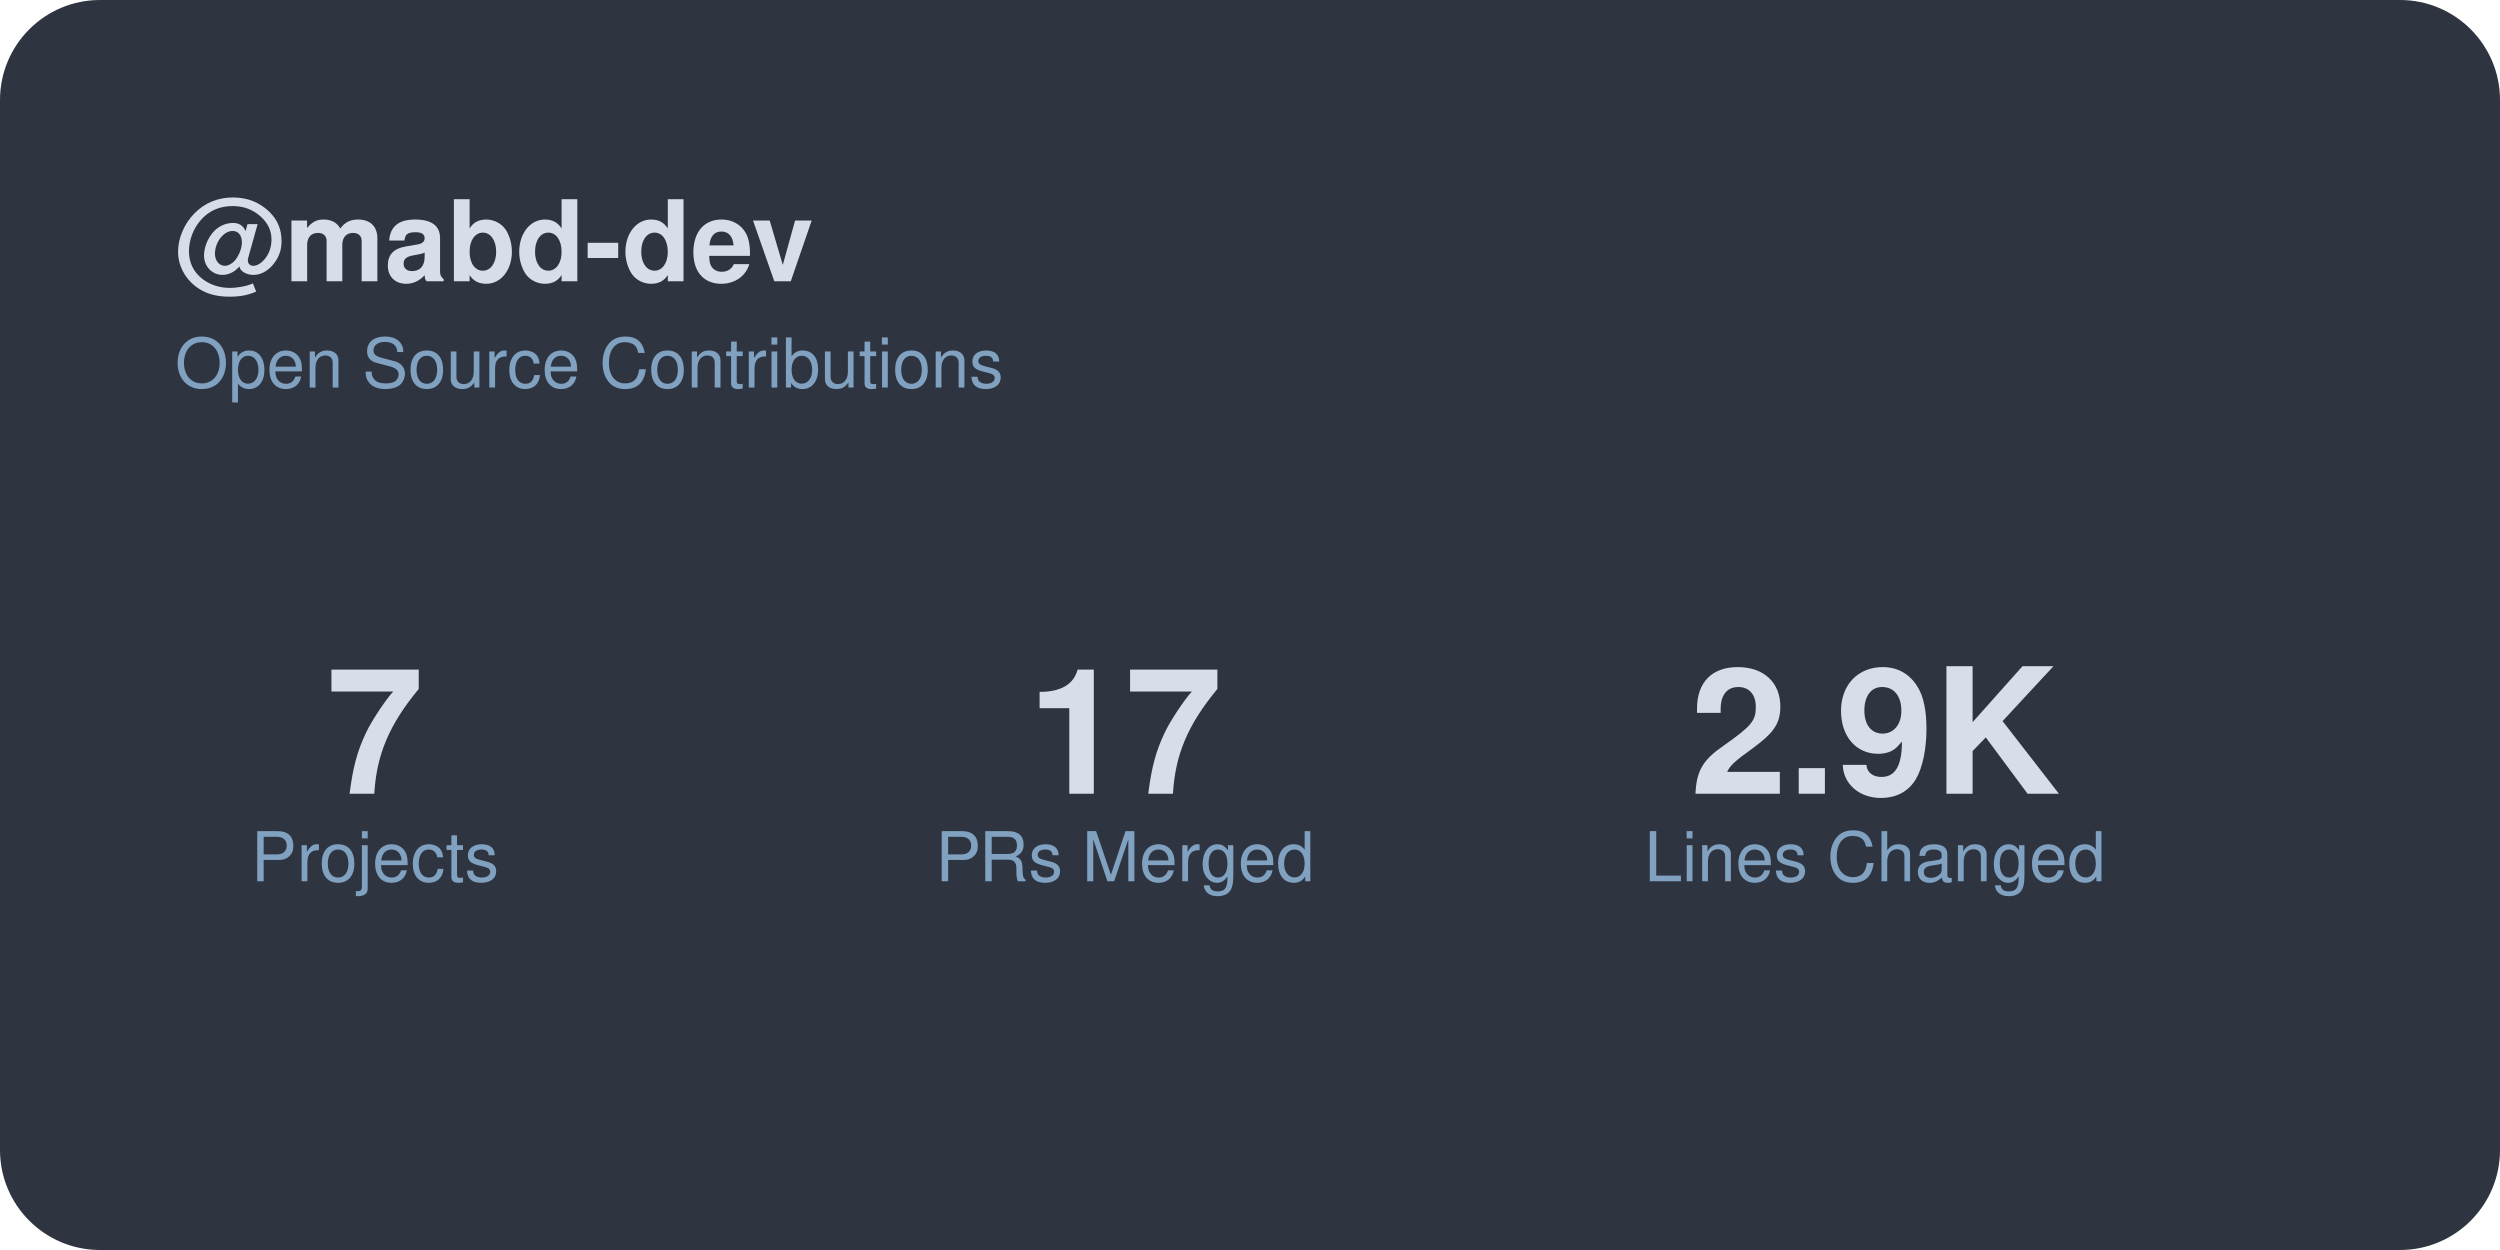
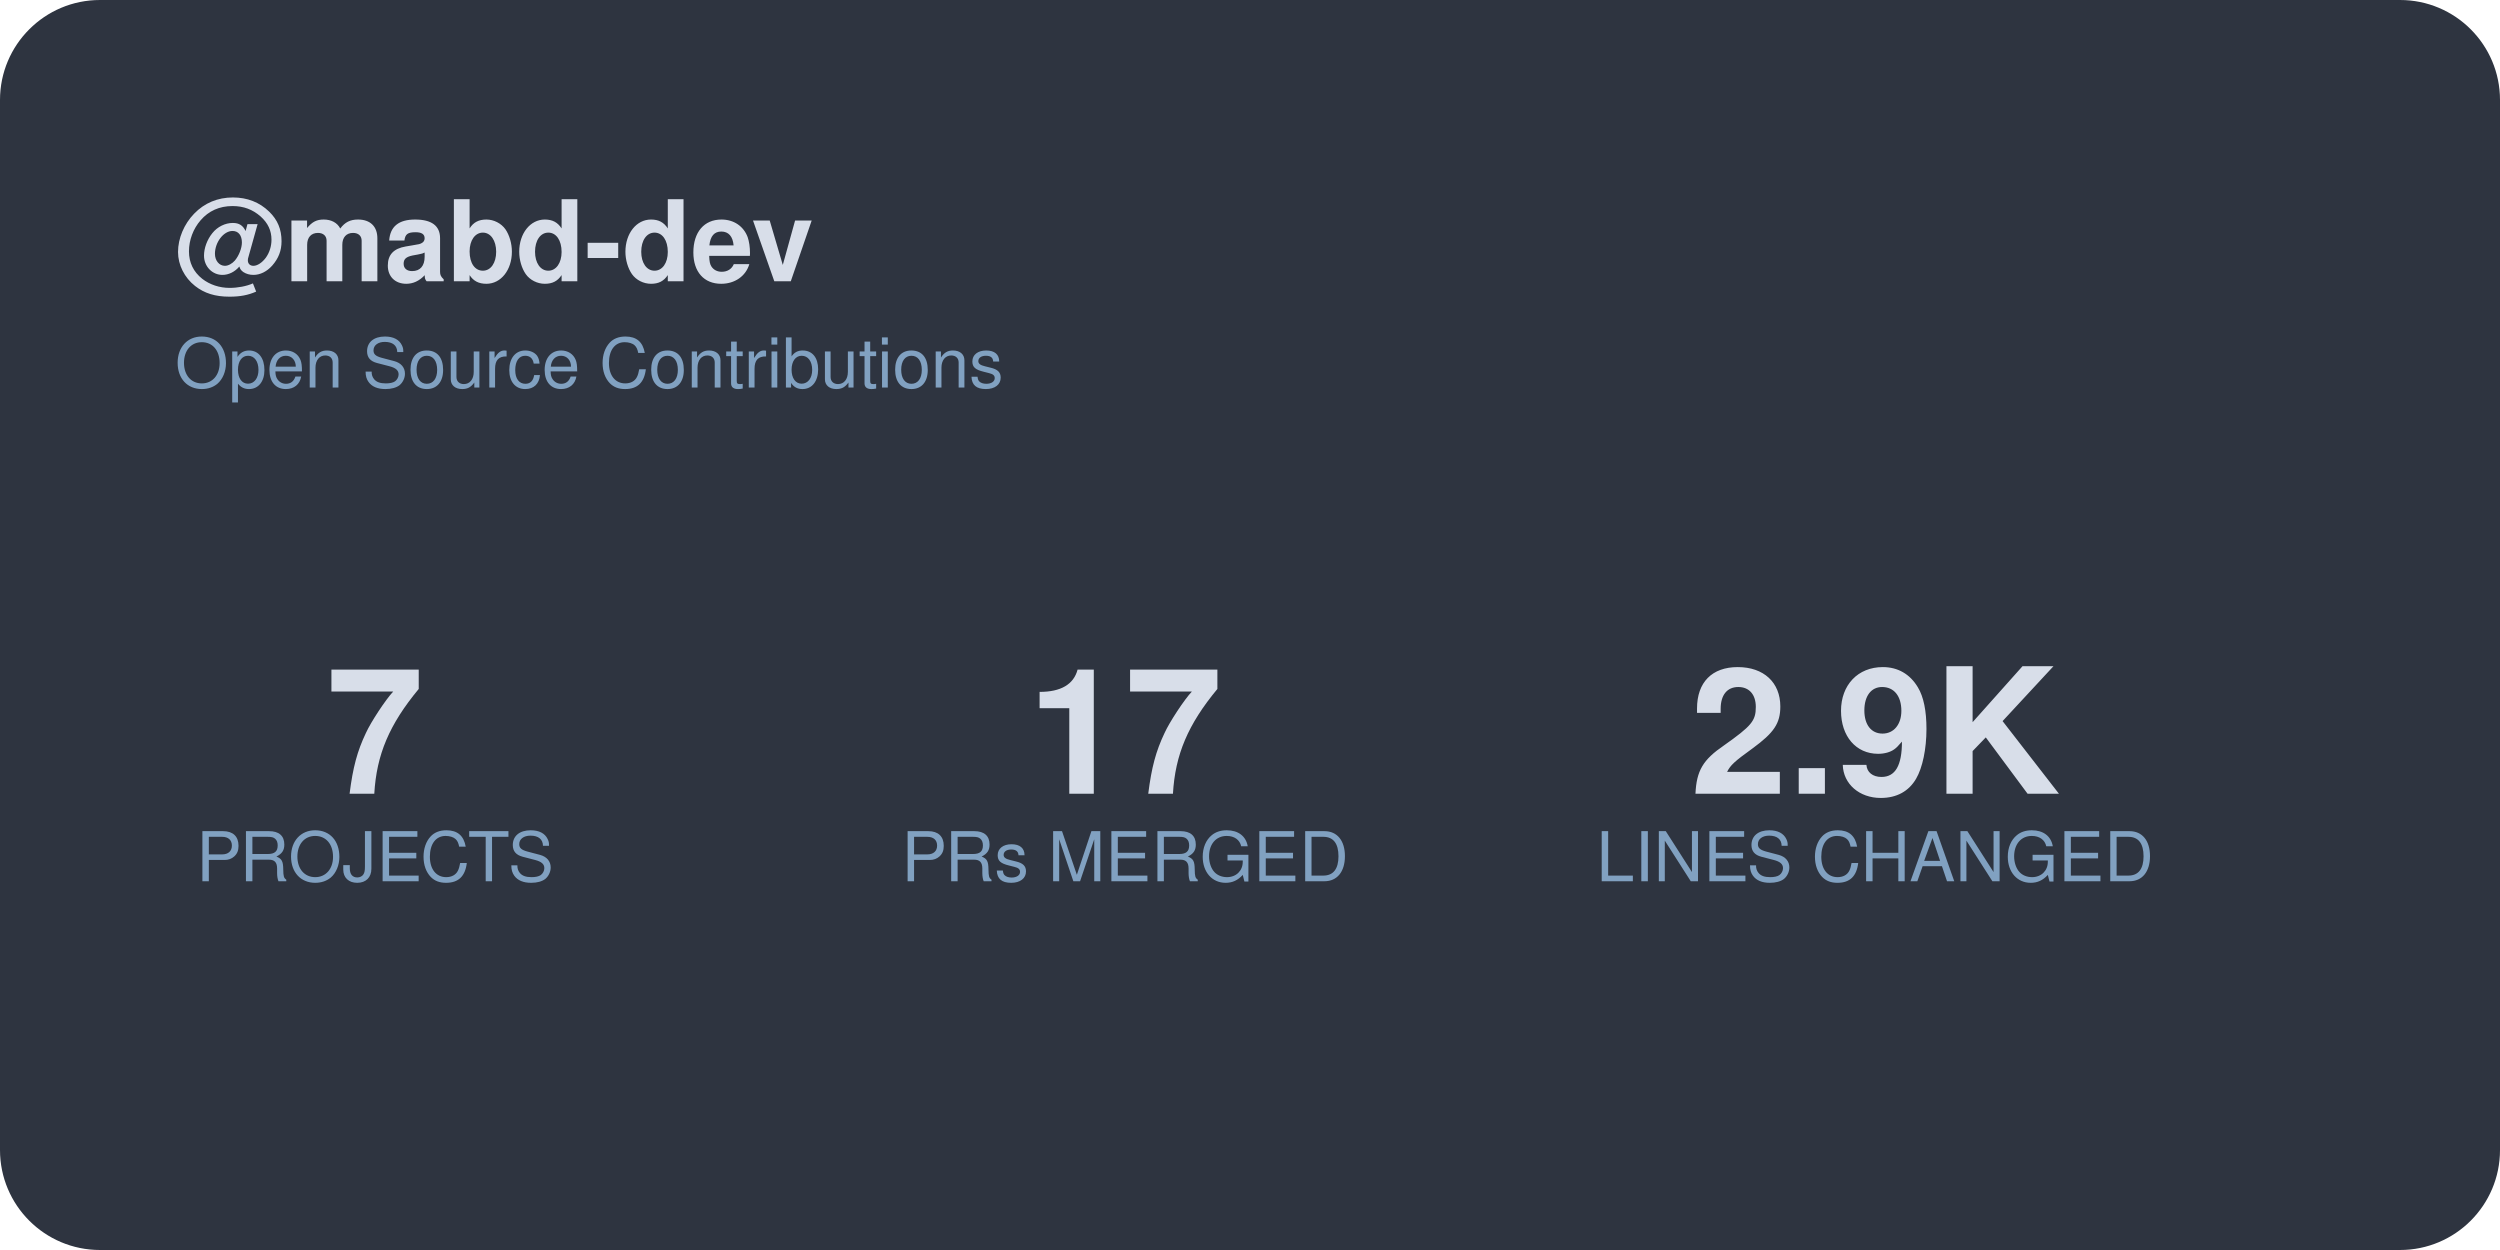
<svg xmlns="http://www.w3.org/2000/svg" width="400" height="200" viewBox="0 0 400 200" role="img" aria-label="Open Source Contribution Summary">
  <defs>
    <style>
      text {
        font-family: system-ui, -apple-system, BlinkMacSystemFont,
                     "Segoe UI", Helvetica, Arial, sans-serif;
      }
      .bg {
        fill: #2e3440;
      }
      .username {
        font-size: 18px;
-         font-weight: 700;
+         font-weight: 800;
        fill: #d8dee9;
      }
      .subtitle {
        font-size: 11px;
        fill: #81a1c1;
      }
      .stat-value {
        font-size: 28px;
        font-weight: 800;
        fill: #d8dee9;
      }
      .stat-label {
        font-size: 11px;
        fill: #81a1c1;
      }
    </style>
  </defs>
  <rect class="bg" width="400" height="200" rx="16" />
  <text class="username" x="28" y="45">@mabd-dev</text>
  <text class="subtitle" x="28" y="62">Open Source Contributions</text>
  <text class="stat-value" x="60" y="127" text-anchor="middle">7</text>
-   <text class="stat-label" x="60" y="141" text-anchor="middle">Projects</text>
+   <text class="stat-label" x="60" y="141" text-anchor="middle">PROJECTS</text>
  <text class="stat-value" x="180" y="127" text-anchor="middle">17</text>
-   <text class="stat-label" x="180" y="141" text-anchor="middle">PRs Merged</text>
+   <text class="stat-label" x="180" y="141" text-anchor="middle">PRs MERGED</text>
  <text class="stat-value" x="300" y="127" text-anchor="middle">2.9K</text>
-   <text class="stat-label" x="300" y="141" text-anchor="middle">Lines Changed</text>
+   <text class="stat-label" x="300" y="141" text-anchor="middle">LINES CHANGED</text>
</svg>
